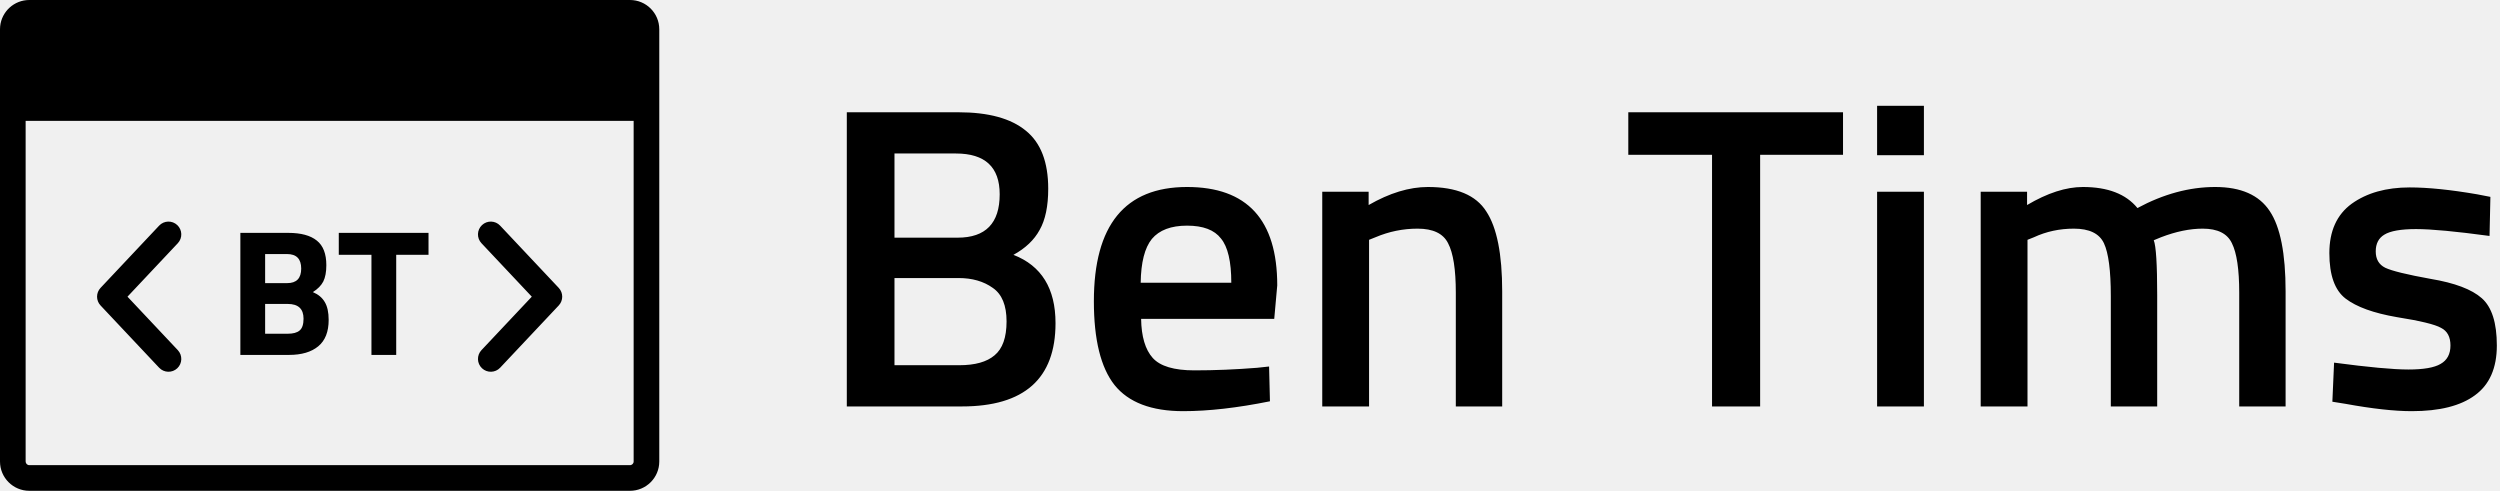
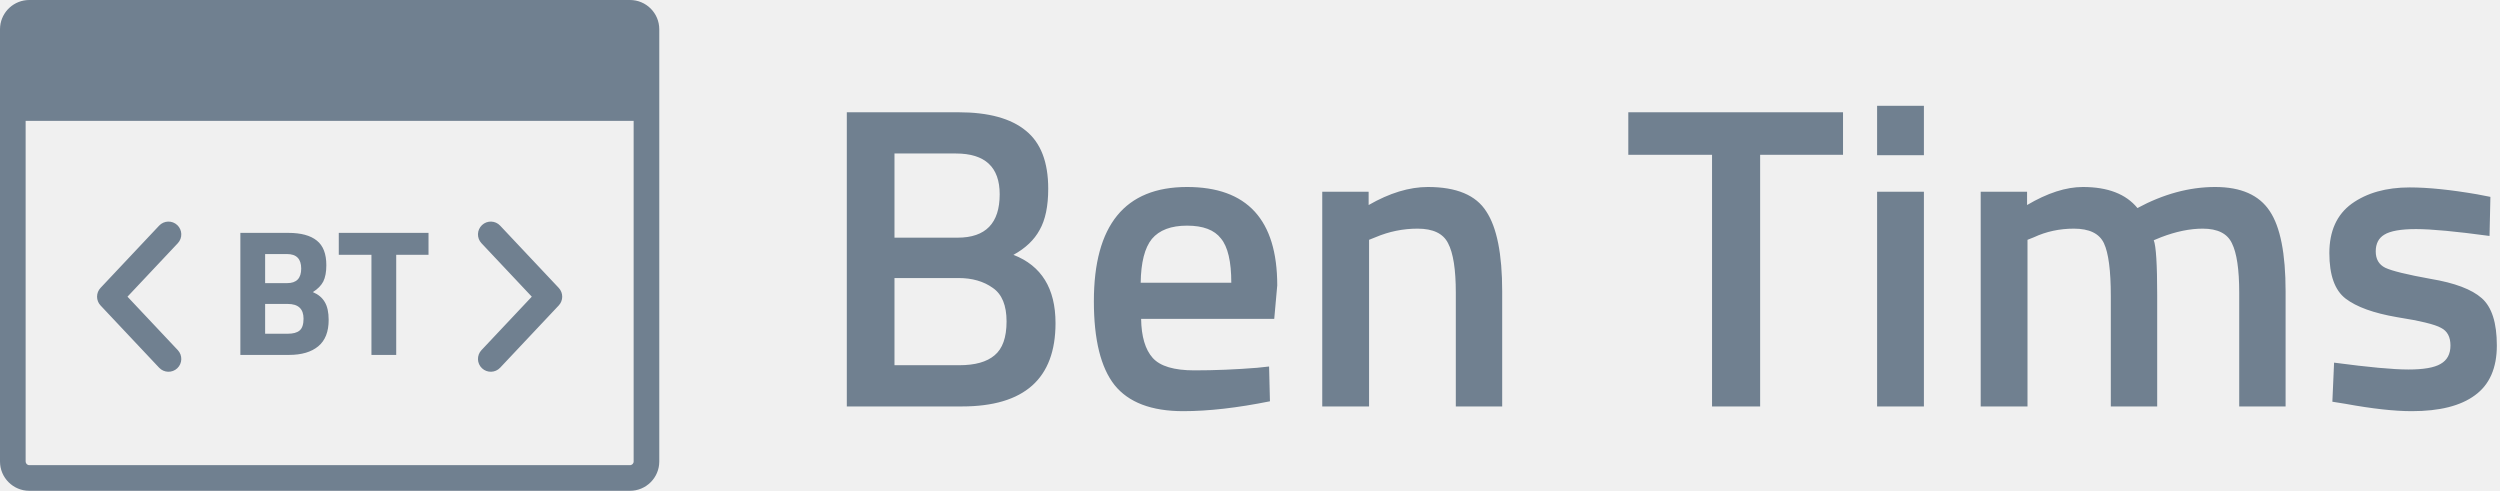
<svg xmlns="http://www.w3.org/2000/svg" width="326" height="64" viewBox="0 0 326 64" fill="none">
  <g clip-path="url(#mask)">
-     <path id="logo-path" fill-rule="evenodd" clip-rule="evenodd" d="M0 3.821C0 3.689 0.007 3.559 0.02 3.43C0.215 1.504 1.843 0 3.821 0H82.149C84.26 0 85.97 1.711 85.97 3.821V60.179C85.97 62.289 84.26 64 82.149 64H3.821C1.711 64 0 62.289 0 60.179V3.821ZM82.627 15.761V60.179C82.627 60.443 82.413 60.657 82.149 60.657H3.821C3.557 60.657 3.343 60.443 3.343 60.179V15.761H82.627ZM23.116 29.35C23.788 29.983 23.82 31.041 23.188 31.713L16.624 38.687L23.188 45.66C23.82 46.333 23.788 47.391 23.116 48.023C22.444 48.656 21.386 48.624 20.753 47.952L13.111 39.832C12.505 39.189 12.505 38.184 13.111 37.541L20.753 29.422C21.386 28.749 22.444 28.717 23.116 29.35ZM62.782 31.713C62.15 31.041 62.182 29.983 62.854 29.35C63.526 28.717 64.584 28.749 65.217 29.422L72.859 37.541C73.465 38.184 73.465 39.189 72.859 39.832L65.217 47.952C64.584 48.624 63.526 48.656 62.854 48.023C62.182 47.391 62.15 46.333 62.782 45.66L69.346 38.687L62.782 31.713ZM44.177 33.222V30.367H55.879V33.222H51.666V46.281H48.437V33.222H44.177ZM37.592 30.367H31.344V46.281H37.686C39.324 46.281 40.596 45.906 41.501 45.157C42.406 44.408 42.858 43.262 42.858 41.717C42.858 40.719 42.687 39.938 42.343 39.377C42.016 38.815 41.501 38.386 40.799 38.09C41.438 37.684 41.891 37.224 42.156 36.709C42.421 36.178 42.554 35.469 42.554 34.579C42.554 33.097 42.14 32.028 41.313 31.373C40.487 30.702 39.246 30.367 37.592 30.367ZM34.573 39.634H37.522C38.895 39.634 39.582 40.274 39.582 41.553C39.582 42.302 39.41 42.817 39.067 43.098C38.739 43.379 38.224 43.519 37.522 43.519H34.573V39.634ZM34.573 33.128H37.429C38.661 33.128 39.277 33.76 39.277 35.024C39.277 36.288 38.669 36.919 37.452 36.919H34.573V33.128ZM244.774 20.24V13.8H250.878V20.24H244.774ZM244.774 25V53.001H250.878V25H244.774ZM264.386 53H258.282V25H264.33V26.736C266.98 25.168 269.407 24.384 271.61 24.384C274.858 24.384 277.228 25.299 278.722 27.128C282.119 25.299 285.498 24.384 288.858 24.384C292.218 24.384 294.588 25.43 295.97 27.52C297.351 29.574 298.042 33.064 298.042 37.992V53H291.994V38.16C291.994 35.136 291.676 32.99 291.042 31.72C290.444 30.451 289.175 29.816 287.234 29.816C285.554 29.816 283.743 30.19 281.802 30.936L280.85 31.328C281.148 32.075 281.298 34.464 281.298 38.496V53H275.25V38.608C275.25 35.286 274.951 32.99 274.354 31.72C273.756 30.451 272.45 29.816 270.434 29.816C268.567 29.816 266.831 30.19 265.226 30.936L264.386 31.272V53ZM324.636 30.768C320.231 30.171 317.039 29.872 315.06 29.872C313.081 29.872 311.7 30.115 310.916 30.6C310.169 31.048 309.796 31.776 309.796 32.784C309.796 33.792 310.207 34.501 311.028 34.912C311.887 35.323 313.865 35.808 316.964 36.368C320.1 36.891 322.321 37.731 323.628 38.888C324.935 40.045 325.588 42.099 325.588 45.048C325.588 47.997 324.636 50.163 322.732 51.544C320.865 52.925 318.121 53.616 314.5 53.616C312.223 53.616 309.348 53.299 305.876 52.664L304.14 52.384L304.364 47.288C308.844 47.885 312.073 48.184 314.052 48.184C316.031 48.184 317.431 47.941 318.252 47.456C319.111 46.971 319.54 46.168 319.54 45.048C319.54 43.928 319.129 43.163 318.308 42.752C317.524 42.304 315.601 41.837 312.54 41.352C309.516 40.829 307.295 40.027 305.876 38.944C304.457 37.861 303.748 35.883 303.748 33.008C303.748 30.133 304.719 27.987 306.66 26.568C308.639 25.149 311.159 24.44 314.22 24.44C316.609 24.44 319.54 24.739 323.012 25.336L324.748 25.672L324.636 30.768ZM212.33 20.184V14.64H240.33V20.184H229.522V53H223.25V20.184H212.33ZM172.422 53H178.526V31.272L179.366 30.936C181.121 30.19 182.95 29.816 184.854 29.816C186.87 29.816 188.196 30.451 188.83 31.72C189.502 32.99 189.838 35.136 189.838 38.16V53H195.886V37.992C195.886 33.139 195.196 29.667 193.814 27.576C192.47 25.448 189.932 24.384 186.198 24.384C183.772 24.384 181.196 25.168 178.47 26.736V25H172.422V53ZM163.921 47.96L165.489 47.792L165.601 52.328C161.345 53.187 157.574 53.616 154.289 53.616C150.145 53.616 147.158 52.478 145.329 50.2C143.537 47.923 142.641 44.283 142.641 39.28C142.641 29.35 146.692 24.384 154.793 24.384C162.633 24.384 166.553 28.659 166.553 37.208L166.161 41.576H148.801C148.838 43.891 149.342 45.59 150.313 46.672C151.284 47.755 153.094 48.296 155.745 48.296C158.396 48.296 161.121 48.184 163.921 47.96ZM160.561 36.872C160.561 34.11 160.113 32.187 159.217 31.104C158.358 29.984 156.884 29.424 154.793 29.424C152.702 29.424 151.172 30.003 150.201 31.16C149.268 32.318 148.782 34.222 148.745 36.872H160.561ZM124.984 14.64H110.424V53H125.432C133.57 53 137.64 49.379 137.64 42.136C137.64 37.619 135.811 34.651 132.152 33.232C133.72 32.373 134.858 31.291 135.568 29.984C136.314 28.677 136.688 26.886 136.688 24.608C136.688 21.136 135.717 18.616 133.776 17.048C131.835 15.443 128.904 14.64 124.984 14.64ZM116.64 36.256H124.984C126.776 36.256 128.269 36.685 129.464 37.544C130.658 38.365 131.256 39.822 131.256 41.912C131.256 44.003 130.733 45.477 129.688 46.336C128.68 47.195 127.149 47.624 125.096 47.624H116.64V36.256ZM116.64 20.016H124.648C128.456 20.016 130.36 21.79 130.36 25.336C130.36 29.107 128.531 30.992 124.872 30.992H116.64V20.016Z" fill="black" />
+     <path fill-rule="evenodd" clip-rule="evenodd" d="M0 3.821C0 3.689 0.007 3.559 0.02 3.43C0.215 1.504 1.843 0 3.821 0H82.149C84.26 0 85.97 1.711 85.97 3.821V60.179C85.97 62.289 84.26 64 82.149 64H3.821C1.711 64 0 62.289 0 60.179V3.821ZM82.627 15.761V60.179C82.627 60.443 82.413 60.657 82.149 60.657H3.821C3.557 60.657 3.343 60.443 3.343 60.179V15.761H82.627ZM23.116 29.35C23.788 29.983 23.82 31.041 23.188 31.713L16.624 38.687L23.188 45.66C23.82 46.333 23.788 47.391 23.116 48.023C22.444 48.656 21.386 48.624 20.753 47.952L13.111 39.832C12.505 39.189 12.505 38.184 13.111 37.541L20.753 29.422C21.386 28.749 22.444 28.717 23.116 29.35ZM62.782 31.713C62.15 31.041 62.182 29.983 62.854 29.35C63.526 28.717 64.584 28.749 65.217 29.422L72.859 37.541C73.465 38.184 73.465 39.189 72.859 39.832L65.217 47.952C64.584 48.624 63.526 48.656 62.854 48.023C62.182 47.391 62.15 46.333 62.782 45.66L69.346 38.687L62.782 31.713ZM44.177 33.222V30.367H55.879V33.222H51.666V46.281H48.437V33.222H44.177ZM37.592 30.367H31.344V46.281H37.686C39.324 46.281 40.596 45.906 41.501 45.157C42.406 44.408 42.858 43.262 42.858 41.717C42.858 40.719 42.687 39.938 42.343 39.377C42.016 38.815 41.501 38.386 40.799 38.09C41.438 37.684 41.891 37.224 42.156 36.709C42.421 36.178 42.554 35.469 42.554 34.579C42.554 33.097 42.14 32.028 41.313 31.373C40.487 30.702 39.246 30.367 37.592 30.367ZM34.573 39.634H37.522C38.895 39.634 39.582 40.274 39.582 41.553C39.582 42.302 39.41 42.817 39.067 43.098C38.739 43.379 38.224 43.519 37.522 43.519H34.573V39.634ZM34.573 33.128H37.429C38.661 33.128 39.277 33.76 39.277 35.024C39.277 36.288 38.669 36.919 37.452 36.919H34.573V33.128ZM244.774 20.24V13.8H250.878V20.24H244.774ZM244.774 25V53.001H250.878V25H244.774ZM264.386 53H258.282V25H264.33V26.736C266.98 25.168 269.407 24.384 271.61 24.384C274.858 24.384 277.228 25.299 278.722 27.128C282.119 25.299 285.498 24.384 288.858 24.384C292.218 24.384 294.588 25.43 295.97 27.52C297.351 29.574 298.042 33.064 298.042 37.992V53H291.994V38.16C291.994 35.136 291.676 32.99 291.042 31.72C290.444 30.451 289.175 29.816 287.234 29.816C285.554 29.816 283.743 30.19 281.802 30.936L280.85 31.328C281.148 32.075 281.298 34.464 281.298 38.496V53H275.25V38.608C275.25 35.286 274.951 32.99 274.354 31.72C273.756 30.451 272.45 29.816 270.434 29.816C268.567 29.816 266.831 30.19 265.226 30.936L264.386 31.272V53ZM324.636 30.768C320.231 30.171 317.039 29.872 315.06 29.872C313.081 29.872 311.7 30.115 310.916 30.6C310.169 31.048 309.796 31.776 309.796 32.784C309.796 33.792 310.207 34.501 311.028 34.912C311.887 35.323 313.865 35.808 316.964 36.368C320.1 36.891 322.321 37.731 323.628 38.888C324.935 40.045 325.588 42.099 325.588 45.048C325.588 47.997 324.636 50.163 322.732 51.544C320.865 52.925 318.121 53.616 314.5 53.616C312.223 53.616 309.348 53.299 305.876 52.664L304.14 52.384L304.364 47.288C308.844 47.885 312.073 48.184 314.052 48.184C316.031 48.184 317.431 47.941 318.252 47.456C319.111 46.971 319.54 46.168 319.54 45.048C319.54 43.928 319.129 43.163 318.308 42.752C317.524 42.304 315.601 41.837 312.54 41.352C309.516 40.829 307.295 40.027 305.876 38.944C304.457 37.861 303.748 35.883 303.748 33.008C303.748 30.133 304.719 27.987 306.66 26.568C308.639 25.149 311.159 24.44 314.22 24.44C316.609 24.44 319.54 24.739 323.012 25.336L324.748 25.672L324.636 30.768ZM212.33 20.184V14.64H240.33V20.184H229.522V53H223.25V20.184H212.33ZM172.422 53H178.526V31.272L179.366 30.936C181.121 30.19 182.95 29.816 184.854 29.816C186.87 29.816 188.196 30.451 188.83 31.72C189.502 32.99 189.838 35.136 189.838 38.16V53H195.886V37.992C195.886 33.139 195.196 29.667 193.814 27.576C192.47 25.448 189.932 24.384 186.198 24.384C183.772 24.384 181.196 25.168 178.47 26.736V25H172.422V53ZM163.921 47.96L165.489 47.792L165.601 52.328C161.345 53.187 157.574 53.616 154.289 53.616C150.145 53.616 147.158 52.478 145.329 50.2C143.537 47.923 142.641 44.283 142.641 39.28C142.641 29.35 146.692 24.384 154.793 24.384C162.633 24.384 166.553 28.659 166.553 37.208L166.161 41.576H148.801C148.838 43.891 149.342 45.59 150.313 46.672C151.284 47.755 153.094 48.296 155.745 48.296C158.396 48.296 161.121 48.184 163.921 47.96ZM160.561 36.872C160.561 34.11 160.113 32.187 159.217 31.104C158.358 29.984 156.884 29.424 154.793 29.424C152.702 29.424 151.172 30.003 150.201 31.16C149.268 32.318 148.782 34.222 148.745 36.872H160.561ZM124.984 14.64H110.424V53H125.432C133.57 53 137.64 49.379 137.64 42.136C137.64 37.619 135.811 34.651 132.152 33.232C133.72 32.373 134.858 31.291 135.568 29.984C136.314 28.677 136.688 26.886 136.688 24.608C136.688 21.136 135.717 18.616 133.776 17.048C131.835 15.443 128.904 14.64 124.984 14.64ZM116.64 36.256H124.984C126.776 36.256 128.269 36.685 129.464 37.544C130.658 38.365 131.256 39.822 131.256 41.912C131.256 44.003 130.733 45.477 129.688 46.336C128.68 47.195 127.149 47.624 125.096 47.624H116.64V36.256ZM116.64 20.016H124.648C128.456 20.016 130.36 21.79 130.36 25.336C130.36 29.107 128.531 30.992 124.872 30.992H116.64V20.016Z" fill="#708090" />
  </g>
  <defs>
    <clipPath id="mask">
      <rect width="326" height="64" fill="white" />
    </clipPath>
  </defs>
</svg>
